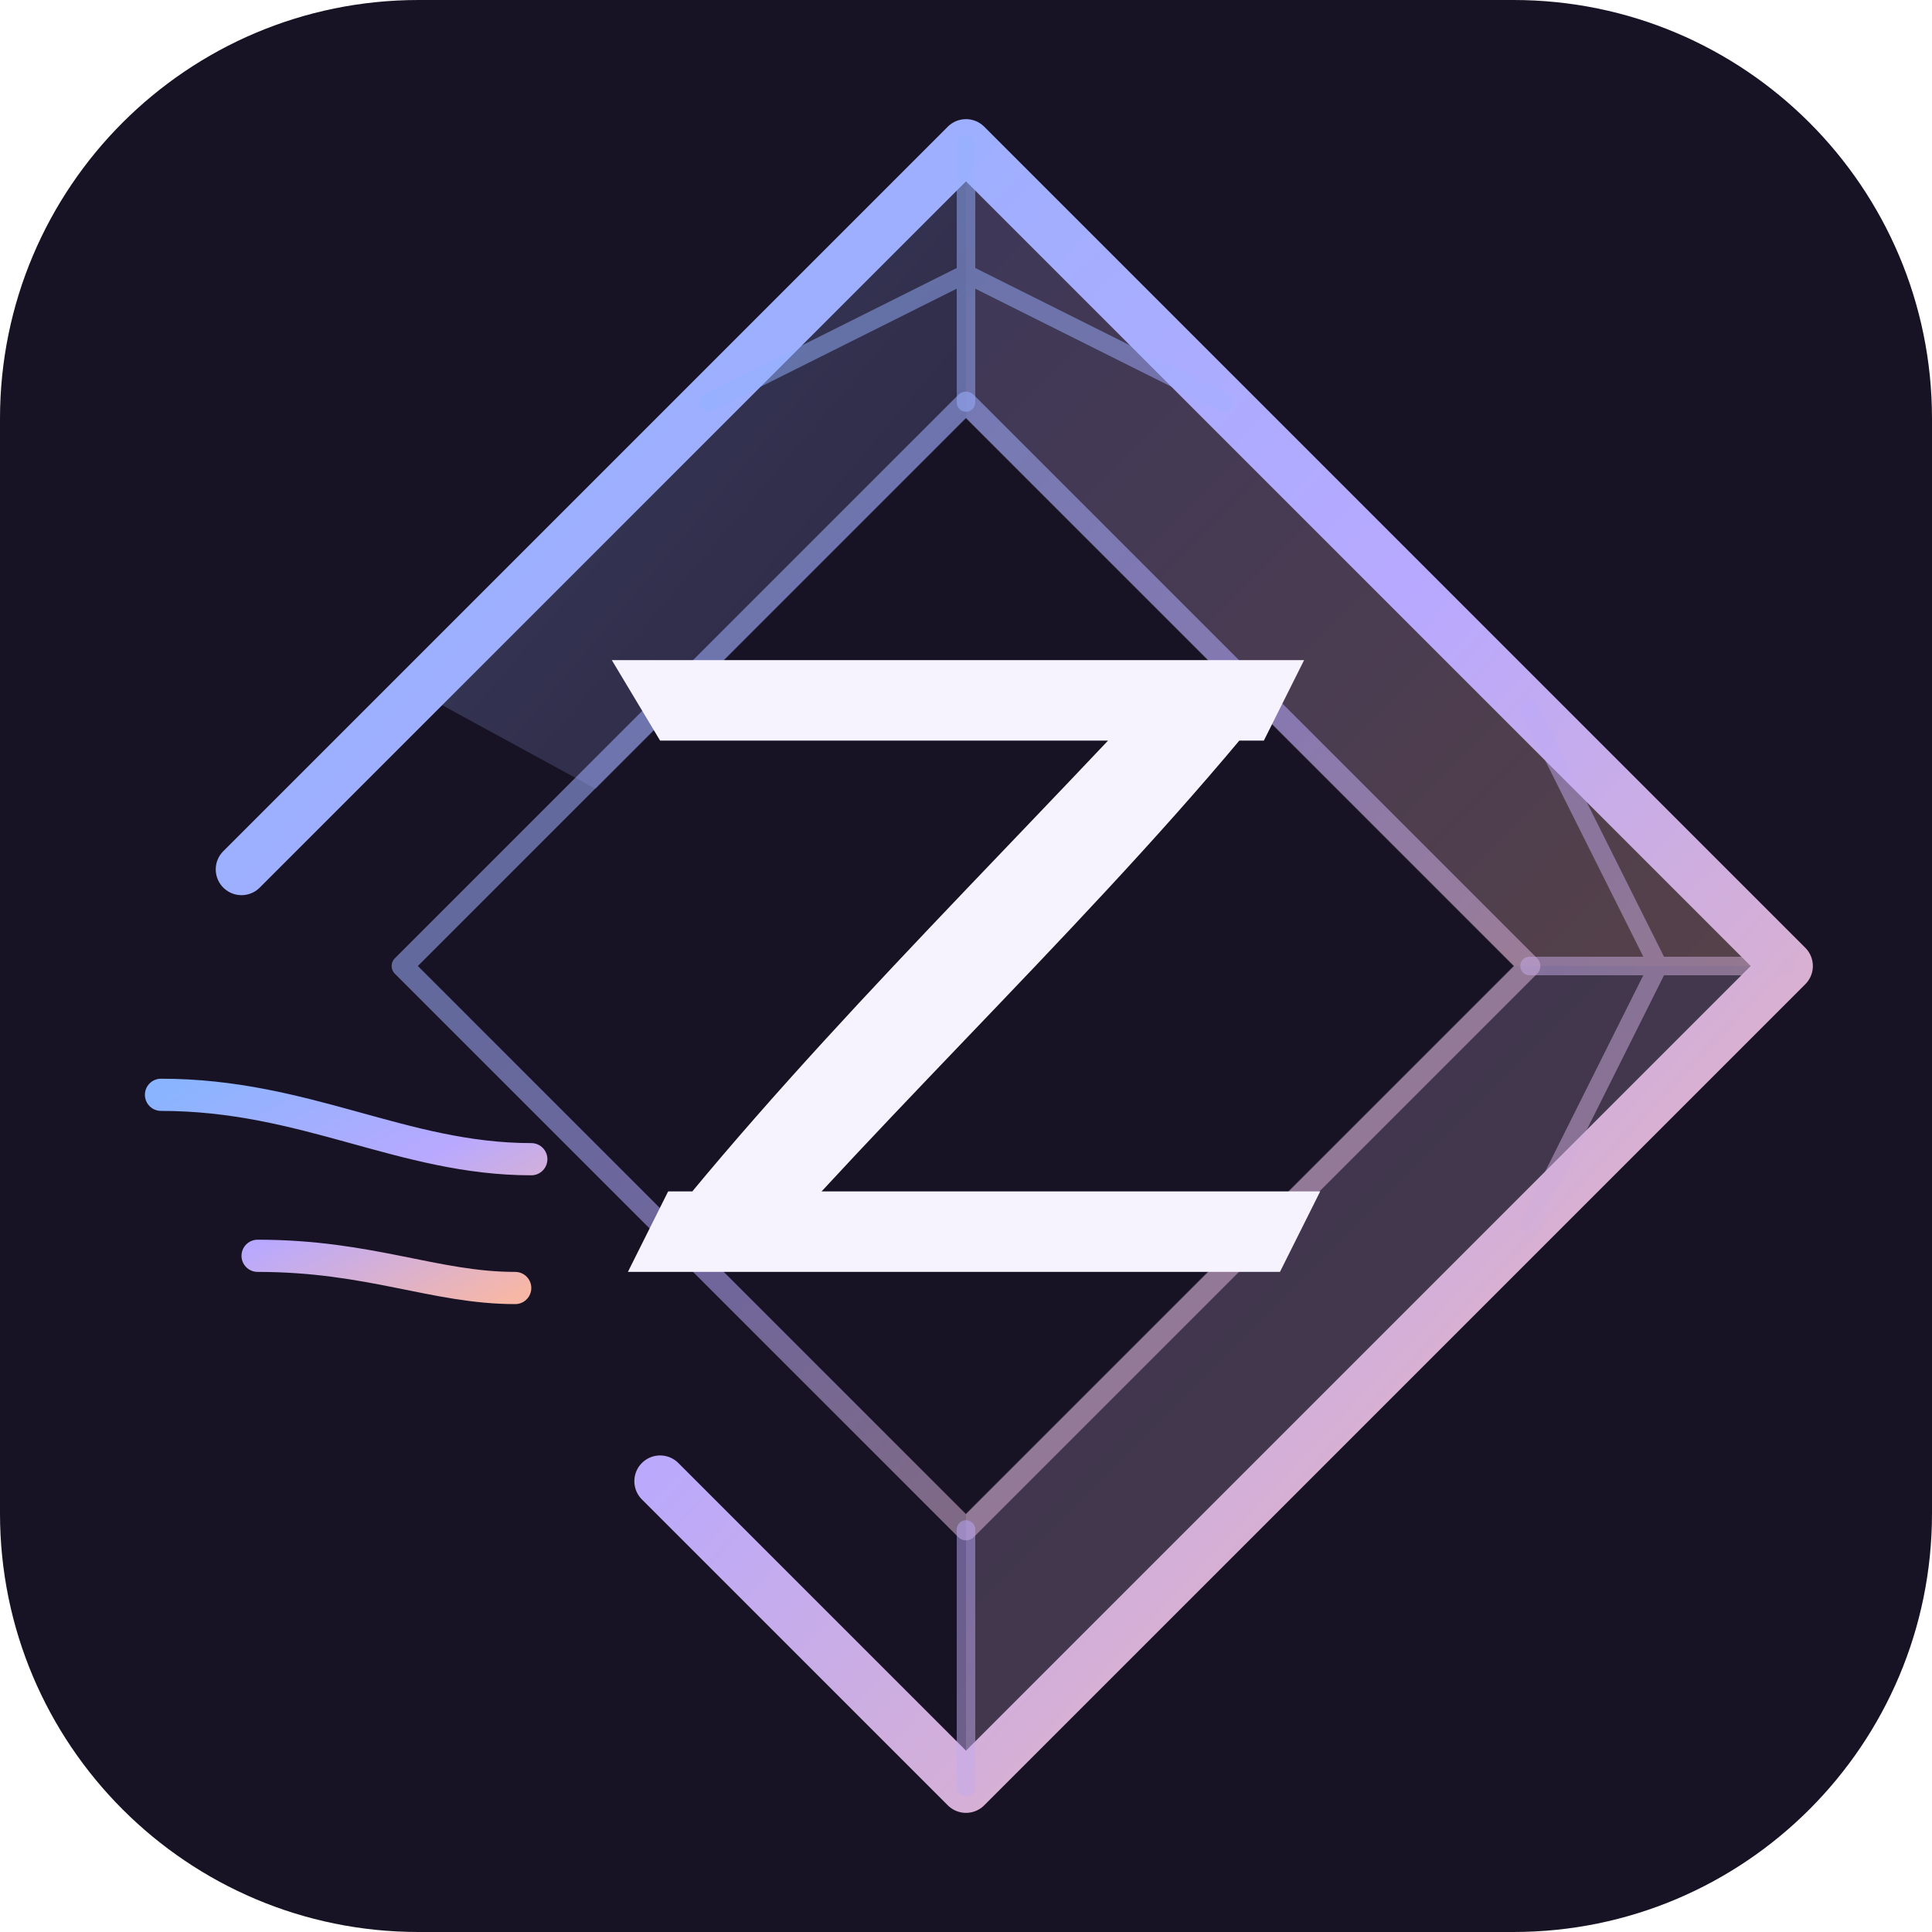
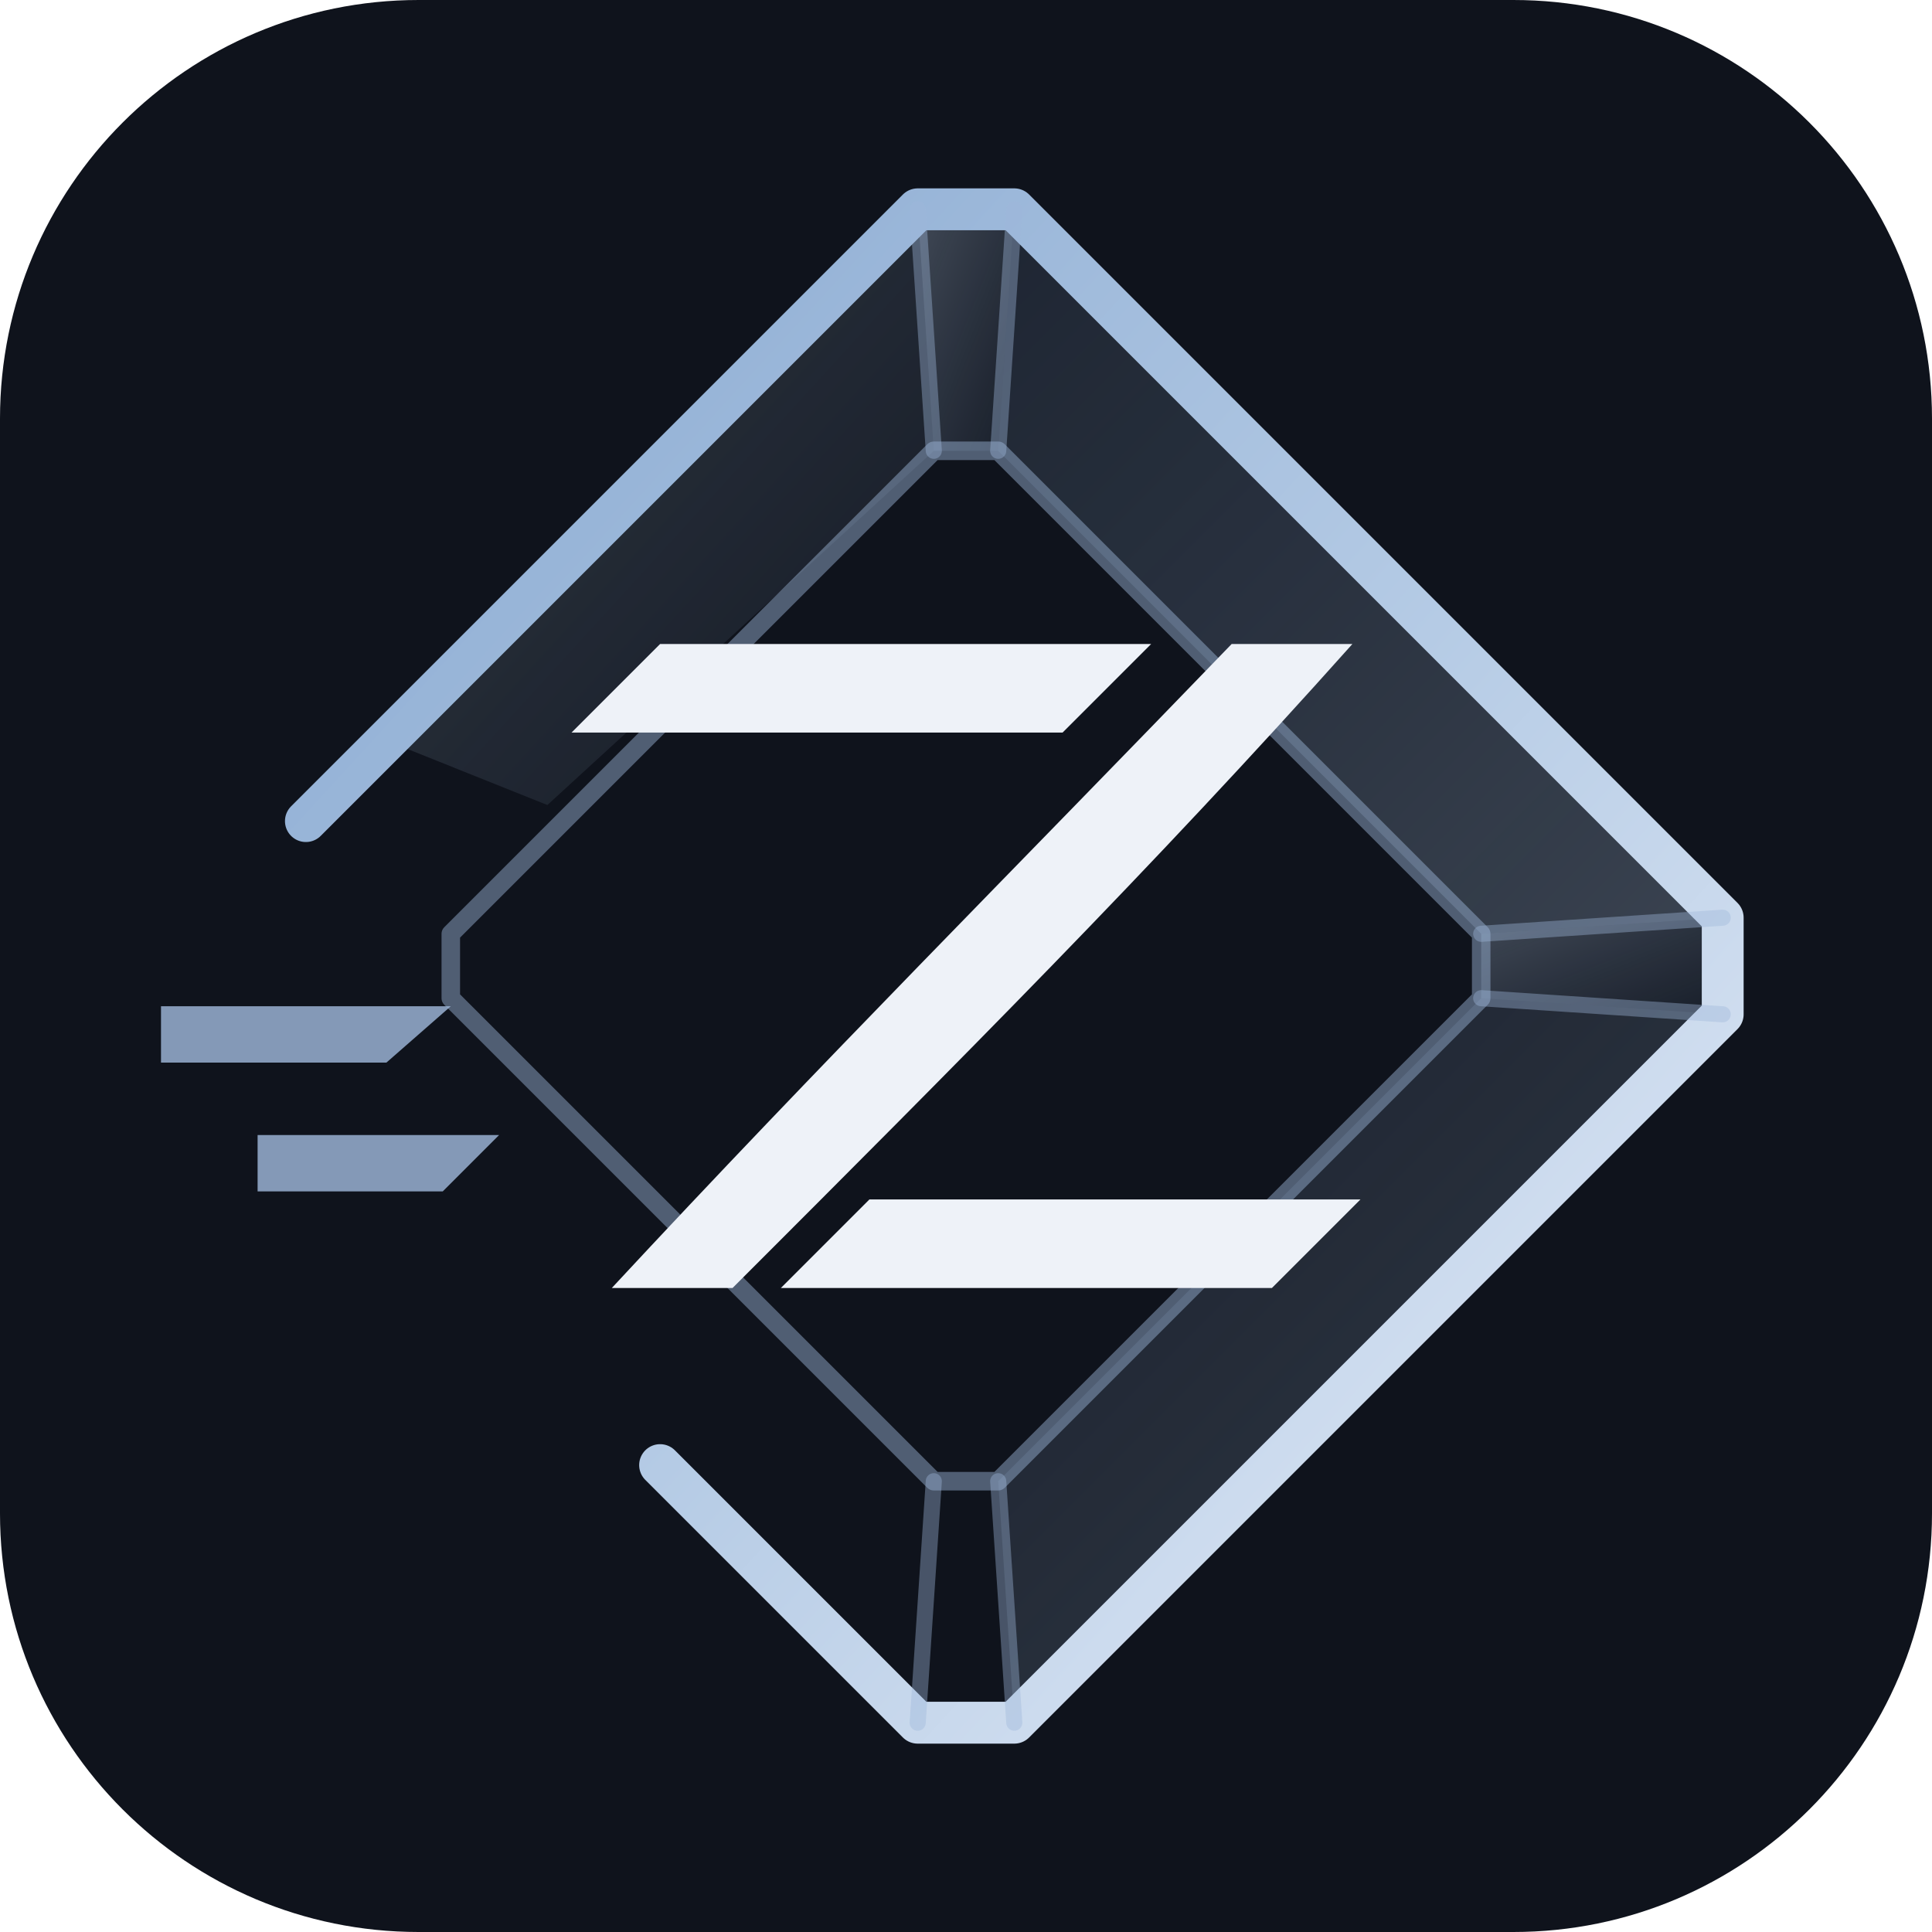
<svg xmlns="http://www.w3.org/2000/svg" viewBox="0 0 120 120" width="240" height="240" role="img" aria-label="Zaphyrel (sobre oscuro)">
  <defs>
-     <linearGradient id="zg" x1="0" y1="0" x2="1" y2="1">
-       <stop offset="0" stop-color="#8AB4FF" />
-       <stop offset="0.52" stop-color="#B8A9FF" />
-       <stop offset="1" stop-color="#F7B7A6" />
+     <linearGradient id="zg" x1="0.1" y1="0.1" x2="0.9" y2="0.9">
+       <stop offset="0" stop-color="#8FAED4" />
+       <stop offset="0.55" stop-color="#B5CBE5" />
+       <stop offset="1" stop-color="#DCE6F4" />
    </linearGradient>
-     <linearGradient id="zf1" x1="0" y1="0" x2="1" y2="1">
-       <stop offset="0" stop-color="#8AB4FF" stop-opacity=".28" />
-       <stop offset="1" stop-color="#B8A9FF" stop-opacity=".12" />
+     <linearGradient id="zf-hi" x1="0" y1="0" x2="1" y2="1">
+       <stop offset="0" stop-color="#C2D5EC" stop-opacity=".28" />
+       <stop offset="1" stop-color="#8DA8CA" stop-opacity=".08" />
    </linearGradient>
-     <linearGradient id="zf2" x1="0" y1="0" x2="1" y2="1">
-       <stop offset="0" stop-color="#B8A9FF" stop-opacity=".24" />
-       <stop offset="1" stop-color="#F7B7A6" stop-opacity=".28" />
+     <linearGradient id="zf-lo" x1="0" y1="0" x2="1" y2="1">
+       <stop offset="0" stop-color="#7B99BE" stop-opacity=".14" />
+       <stop offset="1" stop-color="#B5CBE5" stop-opacity=".26" />
    </linearGradient>
  </defs>
-   <rect width="120" height="120" rx="26" fill="#171324" />
-   <polygon points="60,9 26,43 37,49 60,26" fill="url(#zf1)" />
-   <polygon points="60,9 111,60 94,60 60,26" fill="url(#zf2)" />
-   <polygon points="111,60 60,111 60,94 94,60" fill="url(#zf2)" opacity=".88" />
-   <path d="M 15 54 L 60 9 L 111 60 L 60 111 L 41 92" fill="none" stroke="url(#zg)" stroke-width="3.2" stroke-linecap="round" stroke-linejoin="round" />
-   <polygon points="60,25 95,60 60,95 25,60" fill="none" stroke="url(#zg)" stroke-width="1.35" stroke-opacity=".55" stroke-linejoin="round" />
-   <path d="M 60 9 V 25 M 111 60 H 95 M 60 111 V 95 M 44 25 L 60 17 L 76 25 M 95 44 L 103 60 L 95 76" fill="none" stroke="url(#zg)" stroke-width="1.15" stroke-opacity=".5" stroke-linecap="round" stroke-linejoin="round" />
-   <path d="M 10 68 C 19 68, 25 72, 33 72 M 16 78 C 23 78, 27 80, 32 80" fill="none" stroke="url(#zg)" stroke-width="2" stroke-linecap="round" />
-   <path d="M 38 41 H 81 L 78.5 46 H 41 Z M 41.5 74 H 82 L 79.5 79 H 39 Z M 73.5 41 H 81 C 71 54, 58 66, 46.5 79 H 39 C 49 66, 61.5 54, 73.5 41 Z" fill="#F6F3FF" />
+   <rect width="120" height="120" rx="26" fill="#0F131C" />
+   <polygon points="24,46 57,13 58,28 34,50" fill="url(#zf-hi)" opacity=".7" />
+   <polygon points="57,13 63,13 62,28 58,28" fill="url(#zf-hi)" />
+   <polygon points="63,13 107,57 92,58 62,28" fill="url(#zf-lo)" />
+   <polygon points="107,57 107,63 92,62 92,58" fill="url(#zf-hi)" />
+   <polygon points="107,63 63,107 62,92 92,62" fill="url(#zf-lo)" opacity=".85" />
+   <path d="M 19 51 L 57 13 L 63 13 L 107 57 L 107 63 L 63 107 L 57 107 L 41 91" fill="none" stroke="url(#zg)" stroke-width="2.6" stroke-linecap="round" stroke-linejoin="round" />
+   <polygon points="58,28 62,28 92,58 92,62 62,92 58,92 28,62 28,58" fill="none" stroke="#9EB7D9" stroke-width="1.15" stroke-opacity=".46" stroke-linejoin="round" />
+   <path d="M 57 13 L 58 28 M 63 13 L 62 28 M 107 57 L 92 58 M 107 63 L 92 62 M 63 107 L 62 92 M 57 107 L 58 92" fill="none" stroke="#9EB7D9" stroke-width="1" stroke-opacity=".4" stroke-linecap="round" />
+   <path d="M 10 62.5 H 28 L 24 66 H 10 Z M 16 70.5 H 31 L 27.5 74 H 16 Z" fill="#9EB7D9" opacity=".82" />
+   <path d="M 41 40 H 71.5 L 66 45.5 H 35.5 Z M 54 74.5 H 84.5 L 79 80 H 48.5 Z M 76.5 40 H 84 C 71.5 54, 59.5 66, 45.5 80 H 38 C 51 66, 63 54, 76.5 40 Z" fill="#EEF2F8" />
</svg>
